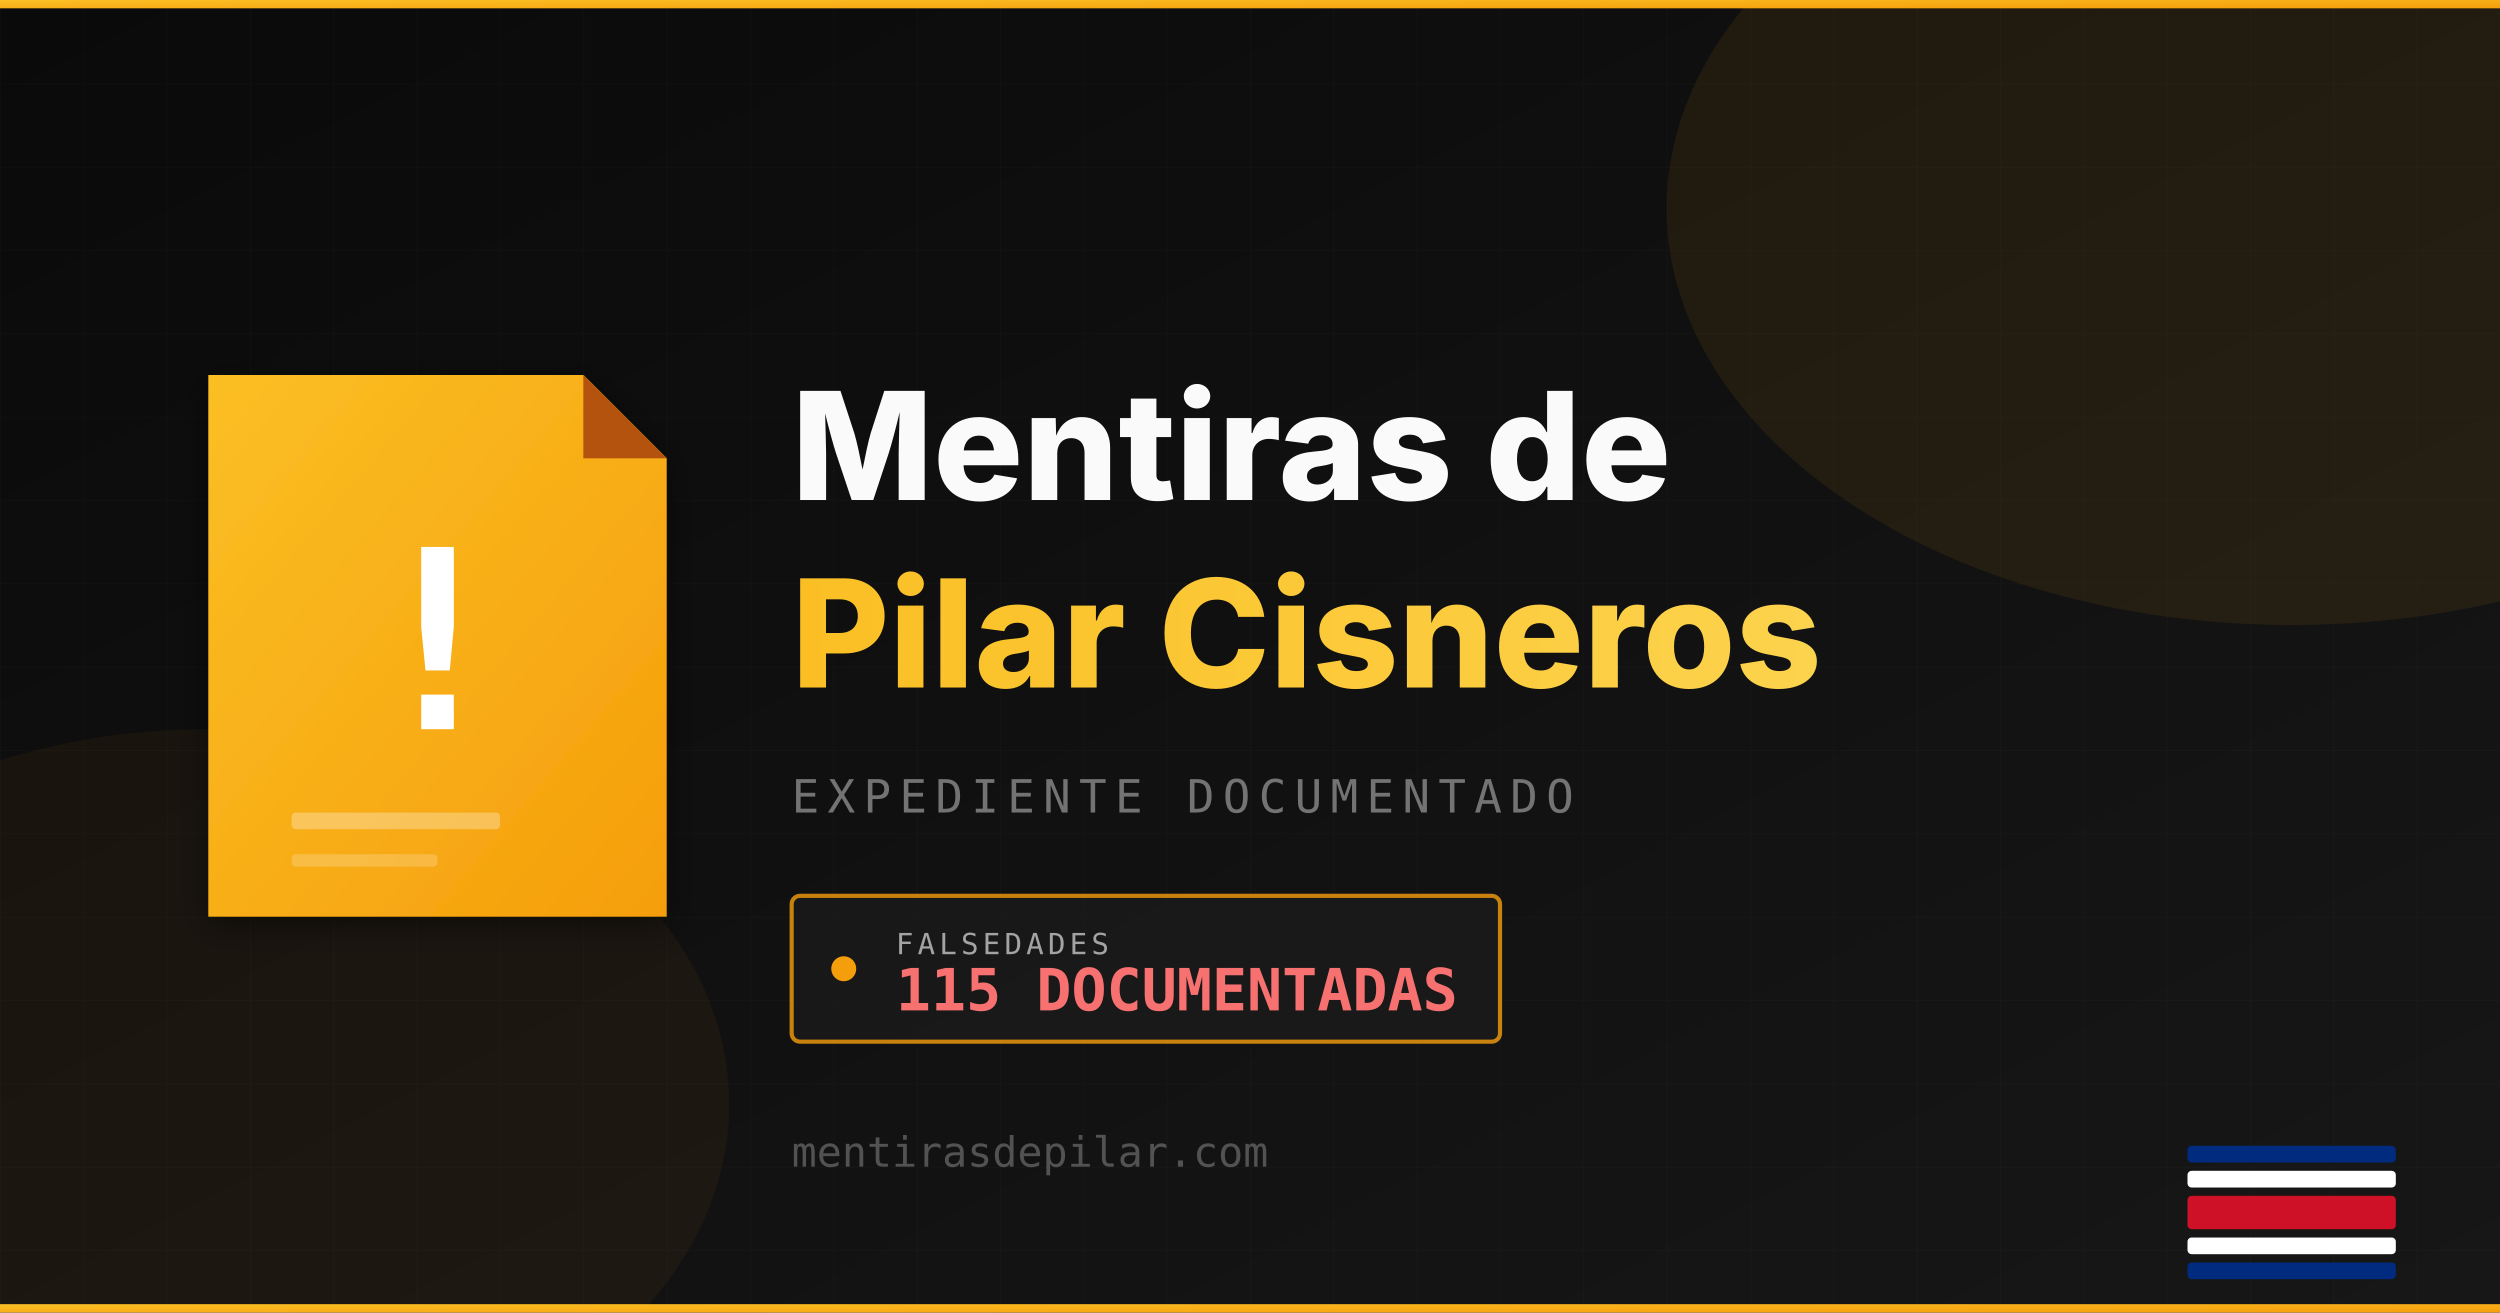
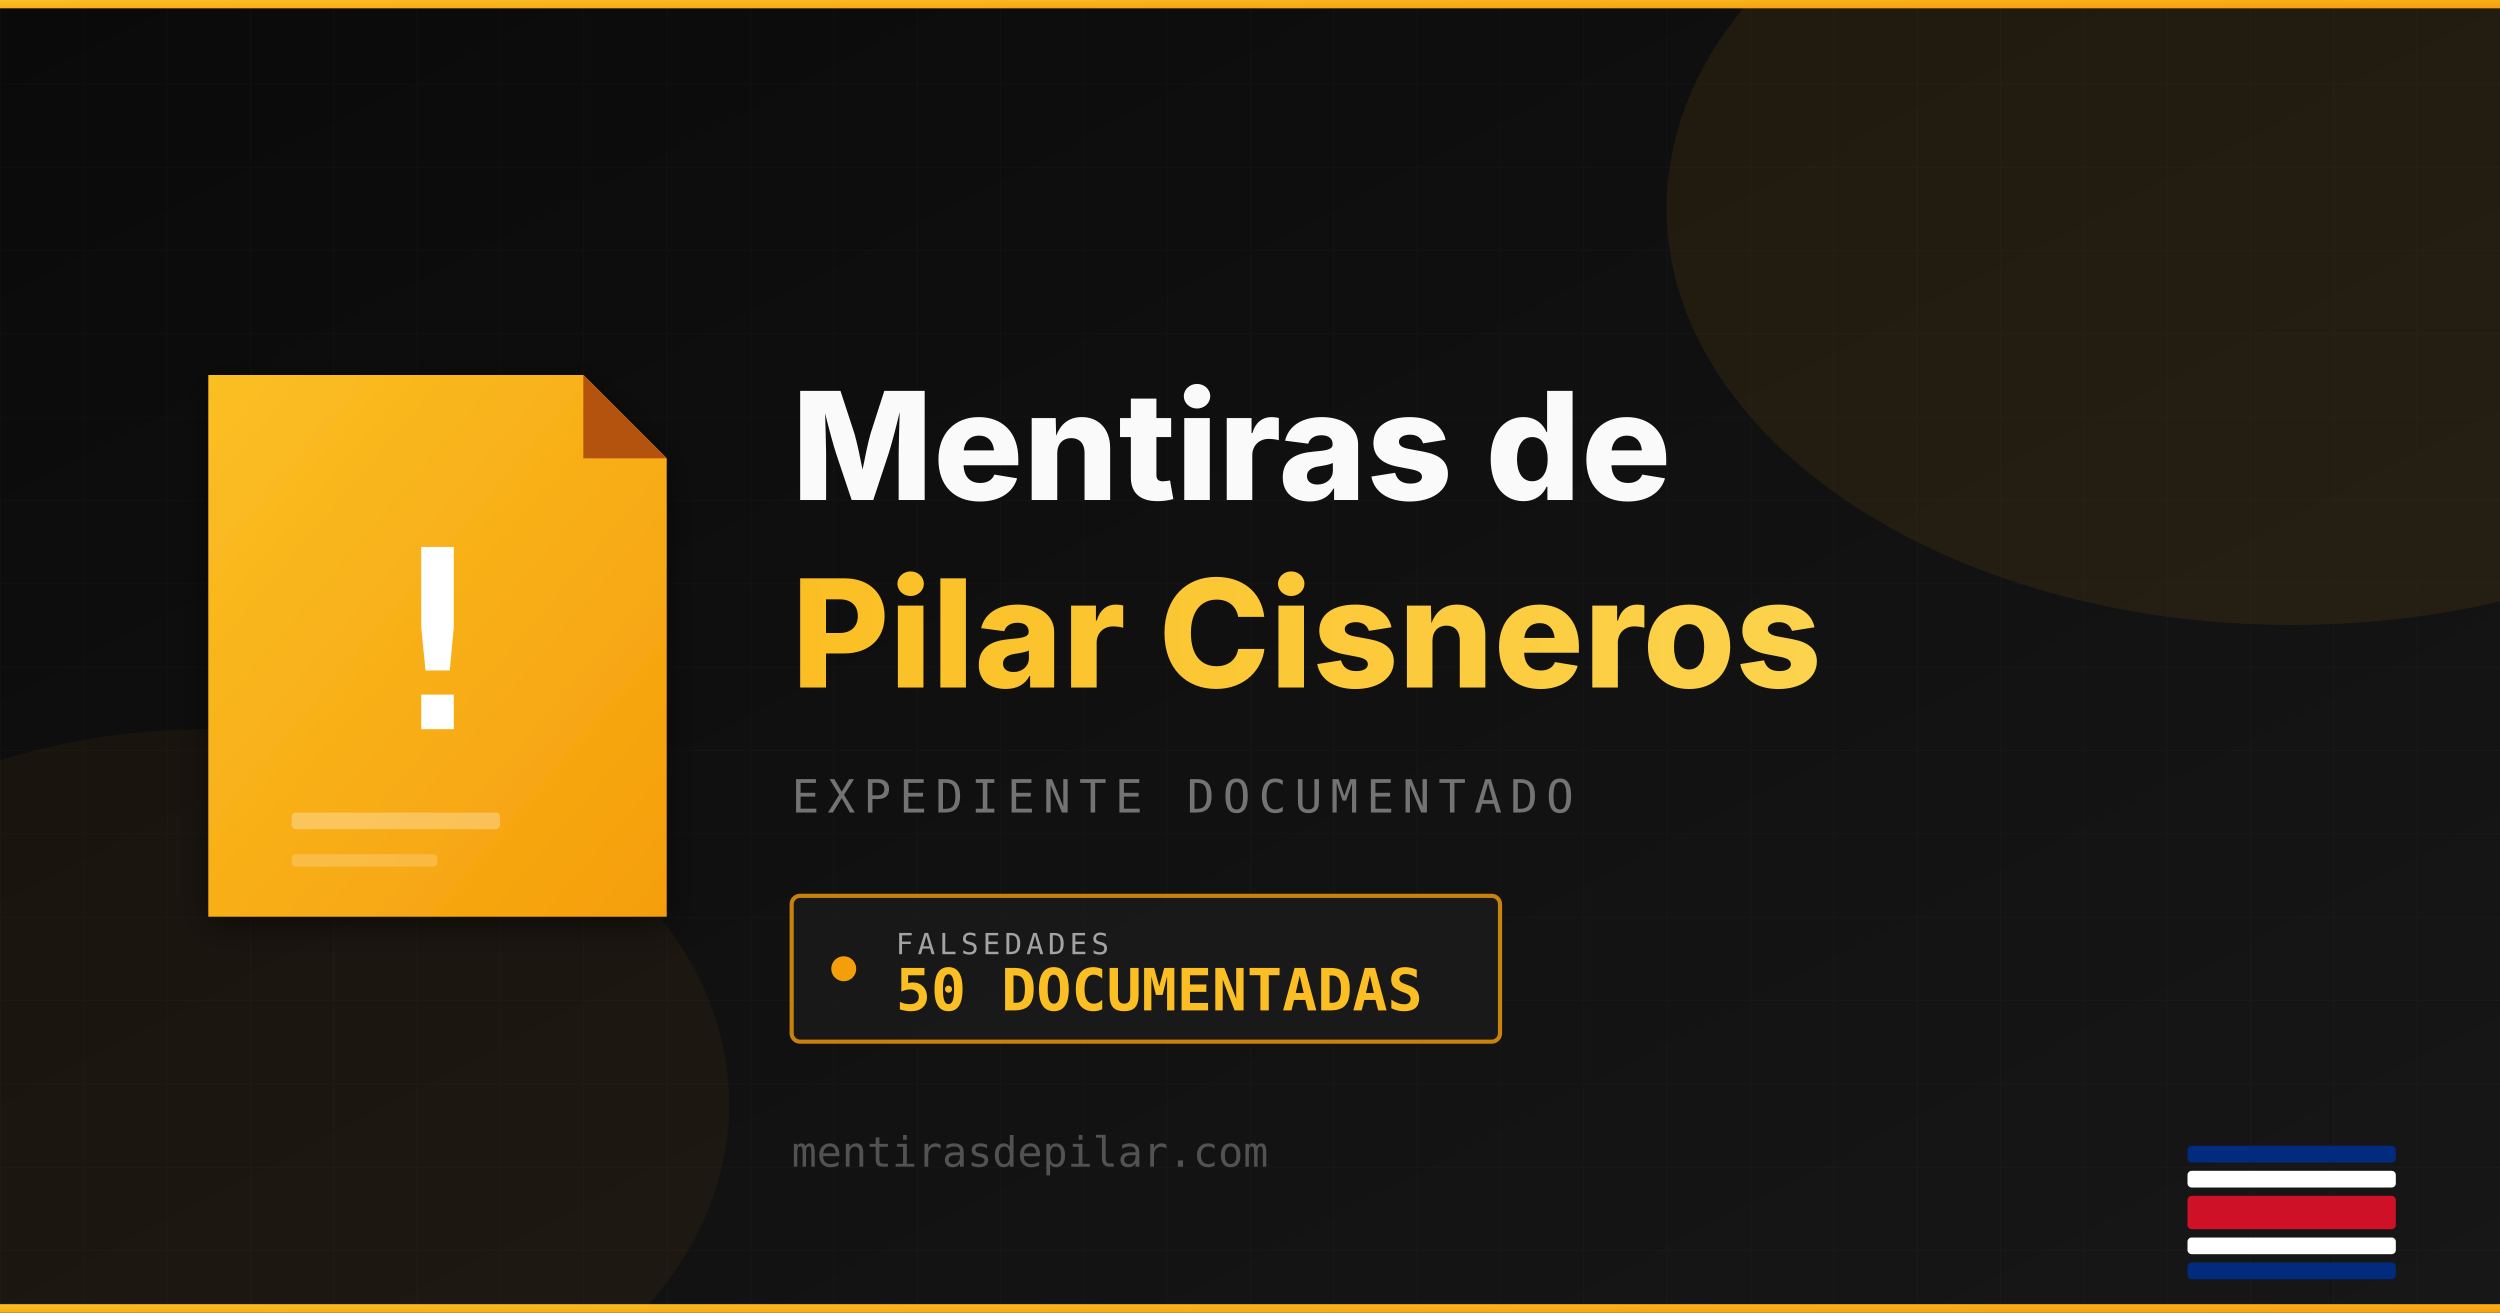
<svg xmlns="http://www.w3.org/2000/svg" viewBox="0 0 1200 630" width="1200" height="630">
  <defs>
    <linearGradient id="bgGrad" x1="0%" y1="0%" x2="100%" y2="100%">
      <stop offset="0%" style="stop-color:#0a0a0a" />
      <stop offset="100%" style="stop-color:#171717" />
    </linearGradient>
    <linearGradient id="crimsonGrad" x1="0%" y1="0%" x2="100%" y2="100%">
      <stop offset="0%" style="stop-color:#fbbf24" />
      <stop offset="100%" style="stop-color:#f59e0b" />
    </linearGradient>
    <linearGradient id="textGrad" x1="0%" y1="0%" x2="100%" y2="0%">
      <stop offset="0%" style="stop-color:#fbbf24" />
      <stop offset="100%" style="stop-color:#fcd34d" />
    </linearGradient>
    <filter id="glow" x="-50%" y="-50%" width="200%" height="200%">
      <feGaussianBlur stdDeviation="20" result="coloredBlur" />
      <feMerge>
        <feMergeNode in="coloredBlur" />
        <feMergeNode in="SourceGraphic" />
      </feMerge>
    </filter>
    <filter id="shadow">
      <feDropShadow dx="0" dy="4" stdDeviation="8" flood-color="#000" flood-opacity="0.5" />
    </filter>
  </defs>
  <rect width="1200" height="630" fill="url(#bgGrad)" />
  <pattern id="grid" width="40" height="40" patternUnits="userSpaceOnUse">
    <path d="M 40 0 L 0 0 0 40" fill="none" stroke="#ffffff" stroke-width="0.5" opacity="0.03" />
  </pattern>
  <rect width="1200" height="630" fill="url(#grid)" />
  <ellipse cx="1100" cy="100" rx="300" ry="200" fill="#f59e0b" opacity="0.08" />
  <ellipse cx="100" cy="530" rx="250" ry="180" fill="#f59e0b" opacity="0.05" />
  <rect x="0" y="0" width="1200" height="4" fill="url(#crimsonGrad)" />
  <g transform="translate(100, 180)" filter="url(#shadow)">
    <path d="M0 0 L180 0 L220 40 L220 260 L0 260 Z" fill="url(#crimsonGrad)" />
    <path d="M180 0 L180 40 L220 40 Z" fill="#b45309" />
    <text x="110" y="170" font-family="Monaco, Consolas, monospace" font-size="120" font-weight="bold" fill="white" text-anchor="middle">!</text>
    <rect x="40" y="210" width="100" height="8" rx="2" fill="rgba(255,255,255,0.3)" />
    <rect x="40" y="230" width="70" height="6" rx="2" fill="rgba(255,255,255,0.2)" />
  </g>
  <text x="380" y="240" font-family="system-ui, -apple-system, sans-serif" font-size="72" font-weight="800" fill="#fafafa">
    Mentiras de
  </text>
  <text x="380" y="330" font-family="system-ui, -apple-system, sans-serif" font-size="72" font-weight="800" fill="url(#textGrad)">
    Pilar Cisneros
  </text>
  <text x="380" y="390" font-family="Monaco, Consolas, monospace" font-size="22" font-weight="500" fill="#737373" letter-spacing="4">
    EXPEDIENTE DOCUMENTADO
  </text>
  <g transform="translate(380, 430)">
    <rect x="0" y="0" width="340" height="70" rx="4" fill="#1a1a1a" stroke="#f59e0b" stroke-width="2" opacity="0.8" />
    <circle cx="25" cy="35" r="6" fill="#f59e0b">
      <animate attributeName="opacity" values="1;0.5;1" dur="2s" repeatCount="indefinite" />
    </circle>
    <text x="50" y="28" font-family="Monaco, Consolas, monospace" font-size="14" fill="#a3a3a3" letter-spacing="2">FALSEDADES</text>
-     <text x="50" y="55" font-family="Monaco, Consolas, monospace" font-size="28" font-weight="bold" fill="#f87171">115 DOCUMENTADAS</text>
+     <text x="50" y="55" font-family="Monaco, Consolas, monospace" font-size="28" font-weight="bold" fill="#fbbf24">50 DOCUMENTADAS</text>
  </g>
  <g transform="translate(1050, 550)">
    <rect x="0" y="0" width="100" height="8" rx="2" fill="#002b7f" />
    <rect x="0" y="12" width="100" height="8" rx="2" fill="#ffffff" />
    <rect x="0" y="24" width="100" height="16" rx="2" fill="#ce1126" />
    <rect x="0" y="44" width="100" height="8" rx="2" fill="#ffffff" />
    <rect x="0" y="56" width="100" height="8" rx="2" fill="#002b7f" />
  </g>
  <text x="380" y="560" font-family="Monaco, Consolas, monospace" font-size="20" fill="#525252">
    mentirasdepilar.com
  </text>
  <rect x="0" y="626" width="1200" height="4" fill="url(#crimsonGrad)" />
</svg>
